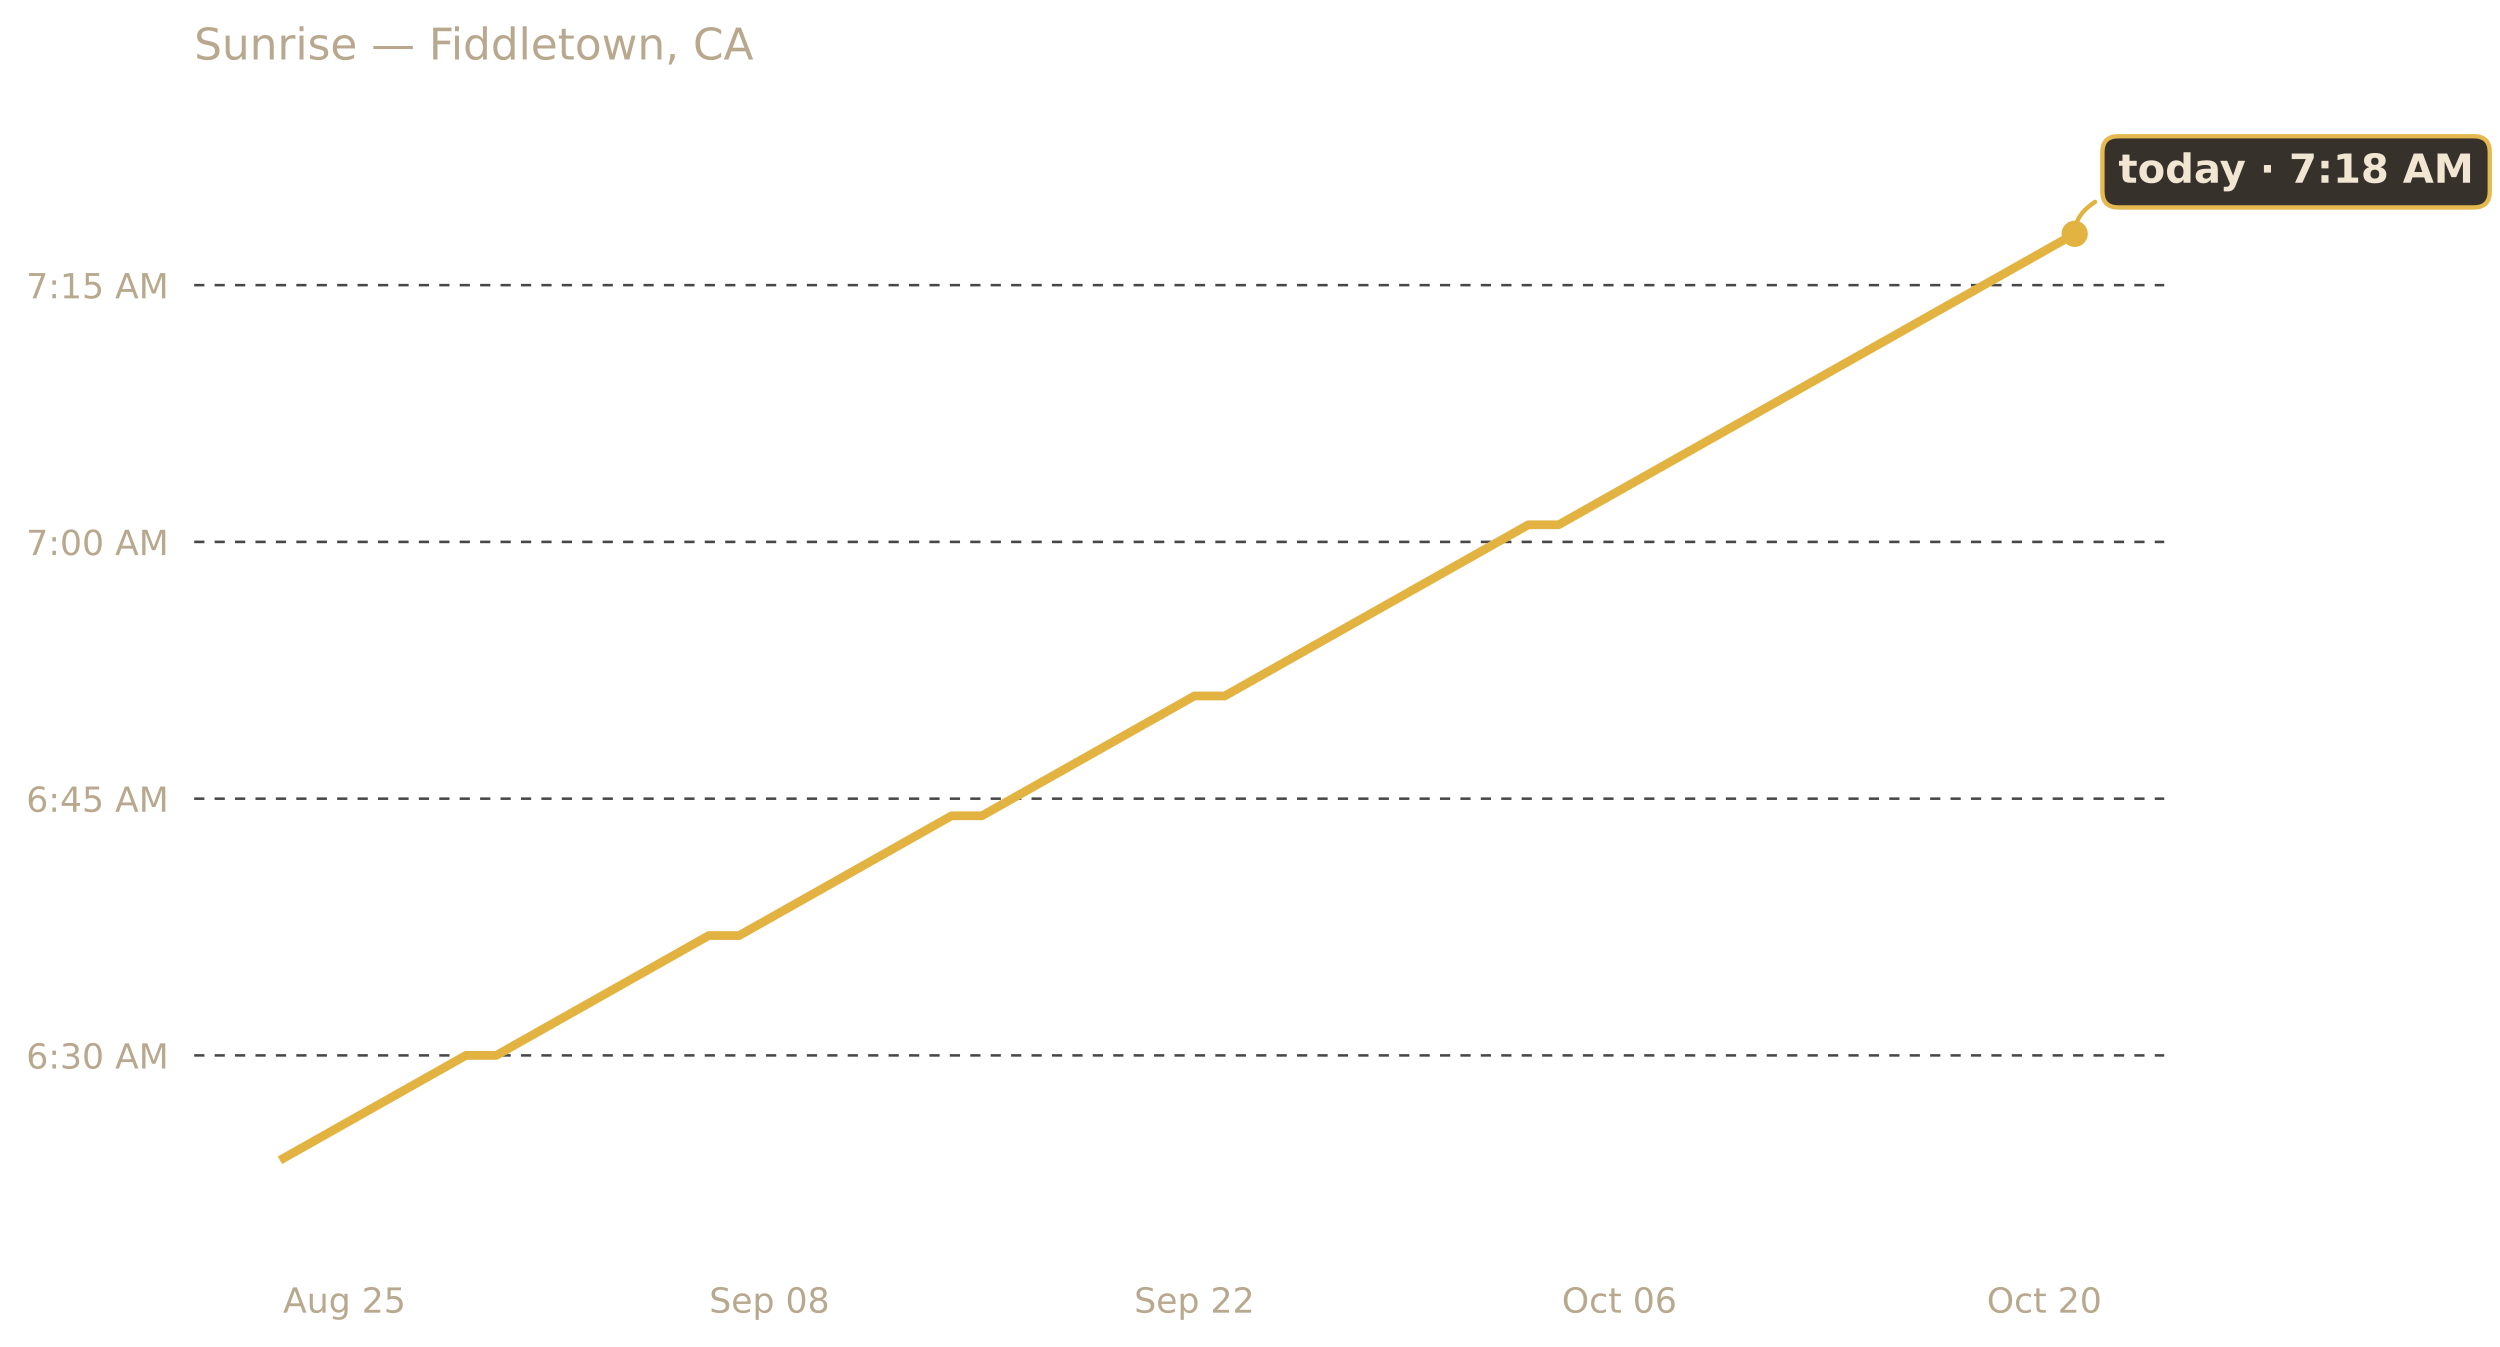
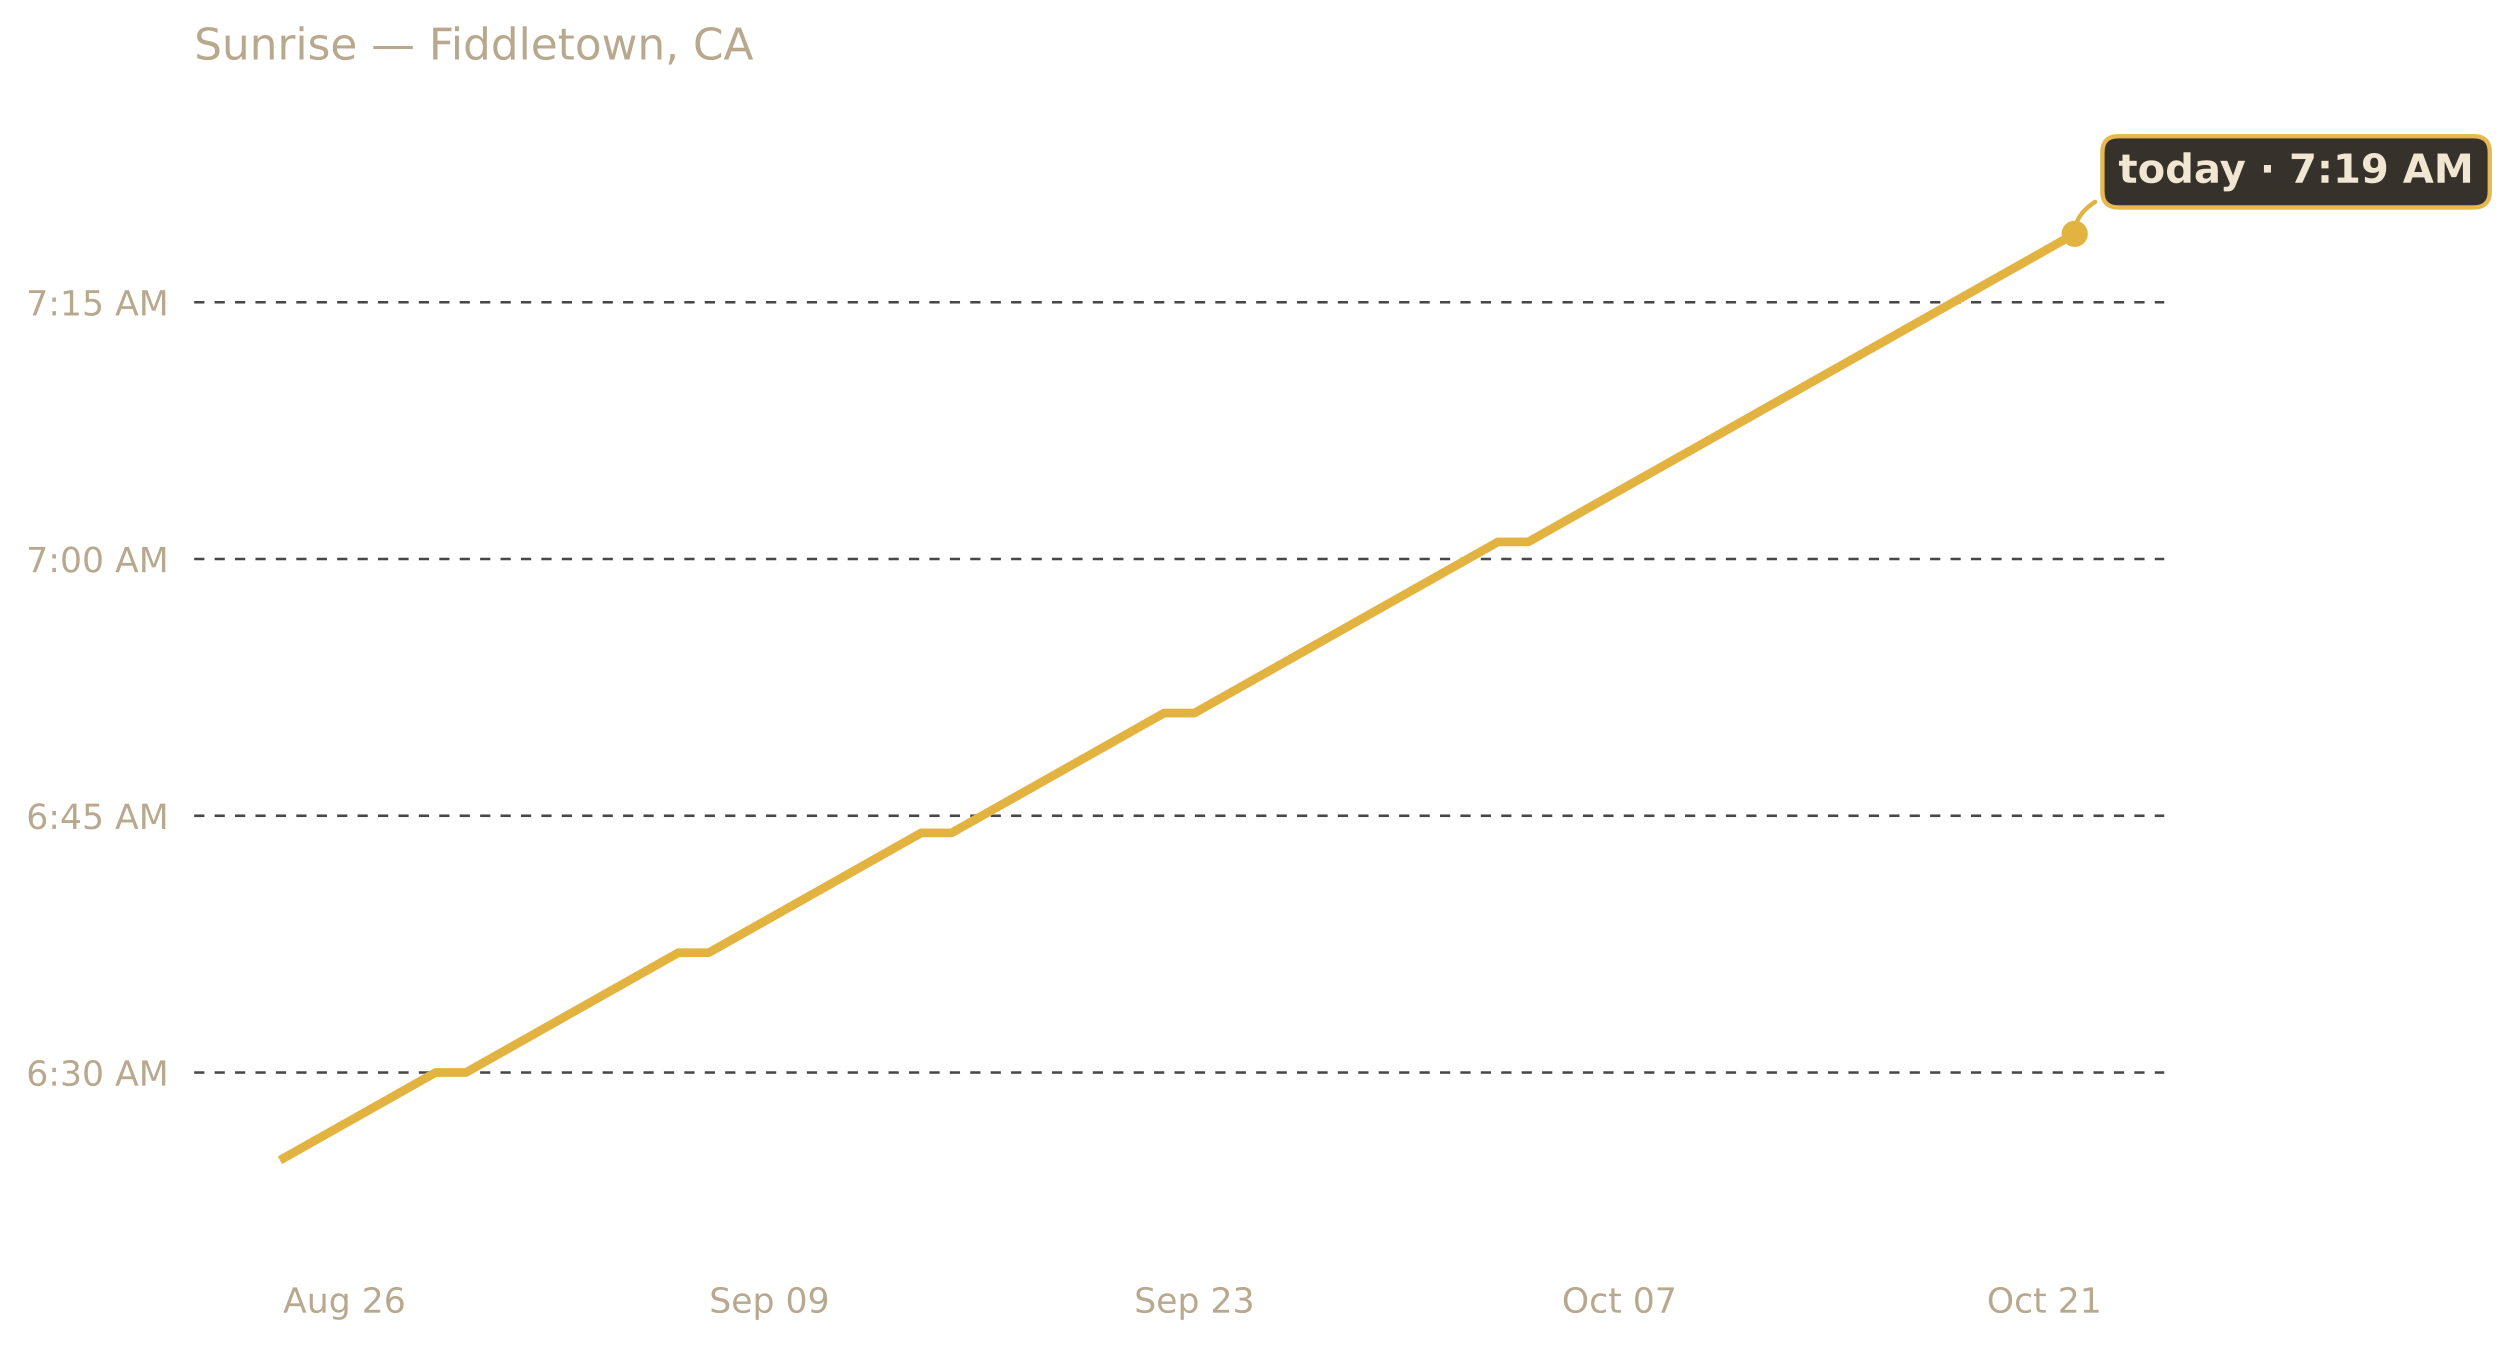
<svg xmlns="http://www.w3.org/2000/svg" xmlns:xlink="http://www.w3.org/1999/xlink" width="685.516pt" height="369.112pt" viewBox="0 0 685.516 369.112" version="1.1">
  <defs>
    <style type="text/css">*{stroke-linejoin: round; stroke-linecap: butt}</style>
  </defs>
  <g id="figure_1">
    <g id="patch_1">
      <path d="M 0 369.112  L 685.516 369.112  L 685.516 0  L 0 0  L 0 369.112  z " style="fill: none; opacity: 0" />
    </g>
    <g id="axes_1">
      <g id="patch_2">
        <path d="M 53.248 345.718  L 593.447 345.718  L 593.447 30.318  L 53.248 30.318  L 53.248 345.718  z " style="fill: none" />
      </g>
      <g id="matplotlib.axis_1">
        <g id="xtick_1">
          <g id="text_1">
            <g style="fill: #b8a88e" transform="translate(77.62049 359.9366) scale(0.095 -0.095)">
              <defs>
                <path id="DejaVuSans-41" d="M 2188 4044  L 1331 1722  L 3047 1722  L 2188 4044  z M 1831 4666  L 2547 4666  L 4325 0  L 3669 0  L 3244 1197  L 1141 1197  L 716 0  L 50 0  L 1831 4666  z " transform="scale(0.015625)" />
                <path id="DejaVuSans-75" d="M 544 1381  L 544 3500  L 1119 3500  L 1119 1403  Q 1119 906 1312 657  Q 1506 409 1894 409  Q 2359 409 2629 706  Q 2900 1003 2900 1516  L 2900 3500  L 3475 3500  L 3475 0  L 2900 0  L 2900 538  Q 2691 219 2414 64  Q 2138 -91 1772 -91  Q 1169 -91 856 284  Q 544 659 544 1381  z M 1991 3584  L 1991 3584  z " transform="scale(0.015625)" />
                <path id="DejaVuSans-67" d="M 2906 1791  Q 2906 2416 2648 2759  Q 2391 3103 1925 3103  Q 1463 3103 1205 2759  Q 947 2416 947 1791  Q 947 1169 1205 825  Q 1463 481 1925 481  Q 2391 481 2648 825  Q 2906 1169 2906 1791  z M 3481 434  Q 3481 -459 3084 -895  Q 2688 -1331 1869 -1331  Q 1566 -1331 1297 -1286  Q 1028 -1241 775 -1147  L 775 -588  Q 1028 -725 1275 -790  Q 1522 -856 1778 -856  Q 2344 -856 2625 -561  Q 2906 -266 2906 331  L 2906 616  Q 2728 306 2450 153  Q 2172 0 1784 0  Q 1141 0 747 490  Q 353 981 353 1791  Q 353 2603 747 3093  Q 1141 3584 1784 3584  Q 2172 3584 2450 3431  Q 2728 3278 2906 2969  L 2906 3500  L 3481 3500  L 3481 434  z " transform="scale(0.015625)" />
                <path id="DejaVuSans-20" transform="scale(0.015625)" />
                <path id="DejaVuSans-32" d="M 1228 531  L 3431 531  L 3431 0  L 469 0  L 469 531  Q 828 903 1448 1529  Q 2069 2156 2228 2338  Q 2531 2678 2651 2914  Q 2772 3150 2772 3378  Q 2772 3750 2511 3984  Q 2250 4219 1831 4219  Q 1534 4219 1204 4116  Q 875 4013 500 3803  L 500 4441  Q 881 4594 1212 4672  Q 1544 4750 1819 4750  Q 2544 4750 2975 4387  Q 3406 4025 3406 3419  Q 3406 3131 3298 2873  Q 3191 2616 2906 2266  Q 2828 2175 2409 1742  Q 1991 1309 1228 531  z " transform="scale(0.015625)" />
-                 <path id="DejaVuSans-35" d="M 691 4666  L 3169 4666  L 3169 4134  L 1269 4134  L 1269 2991  Q 1406 3038 1543 3061  Q 1681 3084 1819 3084  Q 2600 3084 3056 2656  Q 3513 2228 3513 1497  Q 3513 744 3044 326  Q 2575 -91 1722 -91  Q 1428 -91 1123 -41  Q 819 9 494 109  L 494 744  Q 775 591 1075 516  Q 1375 441 1709 441  Q 2250 441 2565 725  Q 2881 1009 2881 1497  Q 2881 1984 2565 2268  Q 2250 2553 1709 2553  Q 1456 2553 1204 2497  Q 953 2441 691 2322  L 691 4666  z " transform="scale(0.015625)" />
+                 <path id="DejaVuSans-36" d="M 2113 2584  Q 1688 2584 1439 2293  Q 1191 2003 1191 1497  Q 1191 994 1439 701  Q 1688 409 2113 409  Q 2538 409 2786 701  Q 3034 994 3034 1497  Q 3034 2003 2786 2293  Q 2538 2584 2113 2584  z M 3366 4563  L 3366 3988  Q 3128 4100 2886 4159  Q 2644 4219 2406 4219  Q 1781 4219 1451 3797  Q 1122 3375 1075 2522  Q 1259 2794 1537 2939  Q 1816 3084 2150 3084  Q 2853 3084 3261 2657  Q 3669 2231 3669 1497  Q 3669 778 3244 343  Q 2819 -91 2113 -91  Q 1303 -91 875 529  Q 447 1150 447 2328  Q 447 3434 972 4092  Q 1497 4750 2381 4750  Q 2619 4750 2861 4703  Q 3103 4656 3366 4563  z " transform="scale(0.015625)" />
              </defs>
              <use xlink:href="#DejaVuSans-41" />
              <use xlink:href="#DejaVuSans-75" x="68.408" />
              <use xlink:href="#DejaVuSans-67" x="131.787" />
              <use xlink:href="#DejaVuSans-20" x="195.264" />
              <use xlink:href="#DejaVuSans-32" x="227.051" />
-               <use xlink:href="#DejaVuSans-35" x="290.674" />
+               <use xlink:href="#DejaVuSans-36" x="290.674" />
            </g>
          </g>
        </g>
        <g id="xtick_2">
          <g id="text_2">
            <g style="fill: #b8a88e" transform="translate(194.4717 359.9366) scale(0.095 -0.095)">
              <defs>
                <path id="DejaVuSans-53" d="M 3425 4513  L 3425 3897  Q 3066 4069 2747 4153  Q 2428 4238 2131 4238  Q 1616 4238 1336 4038  Q 1056 3838 1056 3469  Q 1056 3159 1242 3001  Q 1428 2844 1947 2747  L 2328 2669  Q 3034 2534 3370 2195  Q 3706 1856 3706 1288  Q 3706 609 3251 259  Q 2797 -91 1919 -91  Q 1588 -91 1214 -16  Q 841 59 441 206  L 441 856  Q 825 641 1194 531  Q 1563 422 1919 422  Q 2459 422 2753 634  Q 3047 847 3047 1241  Q 3047 1584 2836 1778  Q 2625 1972 2144 2069  L 1759 2144  Q 1053 2284 737 2584  Q 422 2884 422 3419  Q 422 4038 858 4394  Q 1294 4750 2059 4750  Q 2388 4750 2728 4690  Q 3069 4631 3425 4513  z " transform="scale(0.015625)" />
                <path id="DejaVuSans-65" d="M 3597 1894  L 3597 1613  L 953 1613  Q 991 1019 1311 708  Q 1631 397 2203 397  Q 2534 397 2845 478  Q 3156 559 3463 722  L 3463 178  Q 3153 47 2828 -22  Q 2503 -91 2169 -91  Q 1331 -91 842 396  Q 353 884 353 1716  Q 353 2575 817 3079  Q 1281 3584 2069 3584  Q 2775 3584 3186 3129  Q 3597 2675 3597 1894  z M 3022 2063  Q 3016 2534 2758 2815  Q 2500 3097 2075 3097  Q 1594 3097 1305 2825  Q 1016 2553 972 2059  L 3022 2063  z " transform="scale(0.015625)" />
                <path id="DejaVuSans-70" d="M 1159 525  L 1159 -1331  L 581 -1331  L 581 3500  L 1159 3500  L 1159 2969  Q 1341 3281 1617 3432  Q 1894 3584 2278 3584  Q 2916 3584 3314 3078  Q 3713 2572 3713 1747  Q 3713 922 3314 415  Q 2916 -91 2278 -91  Q 1894 -91 1617 61  Q 1341 213 1159 525  z M 3116 1747  Q 3116 2381 2855 2742  Q 2594 3103 2138 3103  Q 1681 3103 1420 2742  Q 1159 2381 1159 1747  Q 1159 1113 1420 752  Q 1681 391 2138 391  Q 2594 391 2855 752  Q 3116 1113 3116 1747  z " transform="scale(0.015625)" />
                <path id="DejaVuSans-30" d="M 2034 4250  Q 1547 4250 1301 3770  Q 1056 3291 1056 2328  Q 1056 1369 1301 889  Q 1547 409 2034 409  Q 2525 409 2770 889  Q 3016 1369 3016 2328  Q 3016 3291 2770 3770  Q 2525 4250 2034 4250  z M 2034 4750  Q 2819 4750 3233 4129  Q 3647 3509 3647 2328  Q 3647 1150 3233 529  Q 2819 -91 2034 -91  Q 1250 -91 836 529  Q 422 1150 422 2328  Q 422 3509 836 4129  Q 1250 4750 2034 4750  z " transform="scale(0.015625)" />
-                 <path id="DejaVuSans-38" d="M 2034 2216  Q 1584 2216 1326 1975  Q 1069 1734 1069 1313  Q 1069 891 1326 650  Q 1584 409 2034 409  Q 2484 409 2743 651  Q 3003 894 3003 1313  Q 3003 1734 2745 1975  Q 2488 2216 2034 2216  z M 1403 2484  Q 997 2584 770 2862  Q 544 3141 544 3541  Q 544 4100 942 4425  Q 1341 4750 2034 4750  Q 2731 4750 3128 4425  Q 3525 4100 3525 3541  Q 3525 3141 3298 2862  Q 3072 2584 2669 2484  Q 3125 2378 3379 2068  Q 3634 1759 3634 1313  Q 3634 634 3220 271  Q 2806 -91 2034 -91  Q 1263 -91 848 271  Q 434 634 434 1313  Q 434 1759 690 2068  Q 947 2378 1403 2484  z M 1172 3481  Q 1172 3119 1398 2916  Q 1625 2713 2034 2713  Q 2441 2713 2670 2916  Q 2900 3119 2900 3481  Q 2900 3844 2670 4047  Q 2441 4250 2034 4250  Q 1625 4250 1398 4047  Q 1172 3844 1172 3481  z " transform="scale(0.015625)" />
+                 <path id="DejaVuSans-39" d="M 703 97  L 703 672  Q 941 559 1184 500  Q 1428 441 1663 441  Q 2288 441 2617 861  Q 2947 1281 2994 2138  Q 2813 1869 2534 1725  Q 2256 1581 1919 1581  Q 1219 1581 811 2004  Q 403 2428 403 3163  Q 403 3881 828 4315  Q 1253 4750 1959 4750  Q 2769 4750 3195 4129  Q 3622 3509 3622 2328  Q 3622 1225 3098 567  Q 2575 -91 1691 -91  Q 1453 -91 1209 -44  Q 966 3 703 97  z M 1959 2075  Q 2384 2075 2632 2365  Q 2881 2656 2881 3163  Q 2881 3666 2632 3958  Q 2384 4250 1959 4250  Q 1534 4250 1286 3958  Q 1038 3666 1038 3163  Q 1038 2656 1286 2365  Q 1534 2075 1959 2075  z " transform="scale(0.015625)" />
              </defs>
              <use xlink:href="#DejaVuSans-53" />
              <use xlink:href="#DejaVuSans-65" x="63.477" />
              <use xlink:href="#DejaVuSans-70" x="125" />
              <use xlink:href="#DejaVuSans-20" x="188.477" />
              <use xlink:href="#DejaVuSans-30" x="220.264" />
-               <use xlink:href="#DejaVuSans-38" x="283.887" />
+               <use xlink:href="#DejaVuSans-39" x="283.887" />
            </g>
          </g>
        </g>
        <g id="xtick_3">
          <g id="text_3">
            <g style="fill: #b8a88e" transform="translate(311.0016 359.9366) scale(0.095 -0.095)">
+               <defs>
+                 <path id="DejaVuSans-33" d="M 2597 2516  Q 3050 2419 3304 2112  Q 3559 1806 3559 1356  Q 3559 666 3084 287  Q 2609 -91 1734 -91  Q 1441 -91 1130 -33  Q 819 25 488 141  L 488 750  Q 750 597 1062 519  Q 1375 441 1716 441  Q 2309 441 2620 675  Q 2931 909 2931 1356  Q 2931 1769 2642 2001  Q 2353 2234 1838 2234  L 1294 2234  L 1294 2753  L 1863 2753  Q 2328 2753 2575 2939  Q 2822 3125 2822 3475  Q 2822 3834 2567 4026  Q 2313 4219 1838 4219  Q 1578 4219 1281 4162  Q 984 4106 628 3988  L 628 4550  Q 988 4650 1302 4700  Q 1616 4750 1894 4750  Q 2613 4750 3031 4423  Q 3450 4097 3450 3541  Q 3450 3153 3228 2886  Q 3006 2619 2597 2516  z " transform="scale(0.015625)" />
+               </defs>
              <use xlink:href="#DejaVuSans-53" />
              <use xlink:href="#DejaVuSans-65" x="63.477" />
              <use xlink:href="#DejaVuSans-70" x="125" />
              <use xlink:href="#DejaVuSans-20" x="188.477" />
              <use xlink:href="#DejaVuSans-32" x="220.264" />
-               <use xlink:href="#DejaVuSans-32" x="283.887" />
+               <use xlink:href="#DejaVuSans-33" x="283.887" />
            </g>
          </g>
        </g>
        <g id="xtick_4">
          <g id="text_4">
            <g style="fill: #b8a88e" transform="translate(428.2721 359.9366) scale(0.095 -0.095)">
              <defs>
                <path id="DejaVuSans-4f" d="M 2522 4238  Q 1834 4238 1429 3725  Q 1025 3213 1025 2328  Q 1025 1447 1429 934  Q 1834 422 2522 422  Q 3209 422 3611 934  Q 4013 1447 4013 2328  Q 4013 3213 3611 3725  Q 3209 4238 2522 4238  z M 2522 4750  Q 3503 4750 4090 4092  Q 4678 3434 4678 2328  Q 4678 1225 4090 567  Q 3503 -91 2522 -91  Q 1538 -91 948 565  Q 359 1222 359 2328  Q 359 3434 948 4092  Q 1538 4750 2522 4750  z " transform="scale(0.015625)" />
                <path id="DejaVuSans-63" d="M 3122 3366  L 3122 2828  Q 2878 2963 2633 3030  Q 2388 3097 2138 3097  Q 1578 3097 1268 2742  Q 959 2388 959 1747  Q 959 1106 1268 751  Q 1578 397 2138 397  Q 2388 397 2633 464  Q 2878 531 3122 666  L 3122 134  Q 2881 22 2623 -34  Q 2366 -91 2075 -91  Q 1284 -91 818 406  Q 353 903 353 1747  Q 353 2603 823 3093  Q 1294 3584 2113 3584  Q 2378 3584 2631 3529  Q 2884 3475 3122 3366  z " transform="scale(0.015625)" />
                <path id="DejaVuSans-74" d="M 1172 4494  L 1172 3500  L 2356 3500  L 2356 3053  L 1172 3053  L 1172 1153  Q 1172 725 1289 603  Q 1406 481 1766 481  L 2356 481  L 2356 0  L 1766 0  Q 1100 0 847 248  Q 594 497 594 1153  L 594 3053  L 172 3053  L 172 3500  L 594 3500  L 594 4494  L 1172 4494  z " transform="scale(0.015625)" />
-                 <path id="DejaVuSans-36" d="M 2113 2584  Q 1688 2584 1439 2293  Q 1191 2003 1191 1497  Q 1191 994 1439 701  Q 1688 409 2113 409  Q 2538 409 2786 701  Q 3034 994 3034 1497  Q 3034 2003 2786 2293  Q 2538 2584 2113 2584  z M 3366 4563  L 3366 3988  Q 3128 4100 2886 4159  Q 2644 4219 2406 4219  Q 1781 4219 1451 3797  Q 1122 3375 1075 2522  Q 1259 2794 1537 2939  Q 1816 3084 2150 3084  Q 2853 3084 3261 2657  Q 3669 2231 3669 1497  Q 3669 778 3244 343  Q 2819 -91 2113 -91  Q 1303 -91 875 529  Q 447 1150 447 2328  Q 447 3434 972 4092  Q 1497 4750 2381 4750  Q 2619 4750 2861 4703  Q 3103 4656 3366 4563  z " transform="scale(0.015625)" />
+                 <path id="DejaVuSans-37" d="M 525 4666  L 3525 4666  L 3525 4397  L 1831 0  L 1172 0  L 2766 4134  L 525 4134  L 525 4666  z " transform="scale(0.015625)" />
              </defs>
              <use xlink:href="#DejaVuSans-4f" />
              <use xlink:href="#DejaVuSans-63" x="78.711" />
              <use xlink:href="#DejaVuSans-74" x="133.691" />
              <use xlink:href="#DejaVuSans-20" x="172.9" />
              <use xlink:href="#DejaVuSans-30" x="204.688" />
-               <use xlink:href="#DejaVuSans-36" x="268.311" />
+               <use xlink:href="#DejaVuSans-37" x="268.311" />
            </g>
          </g>
        </g>
        <g id="xtick_5">
          <g id="text_5">
            <g style="fill: #b8a88e" transform="translate(544.802 359.9366) scale(0.095 -0.095)">
+               <defs>
+                 <path id="DejaVuSans-31" d="M 794 531  L 1825 531  L 1825 4091  L 703 3866  L 703 4441  L 1819 4666  L 2450 4666  L 2450 531  L 3481 531  L 3481 0  L 794 0  L 794 531  z " transform="scale(0.015625)" />
+               </defs>
              <use xlink:href="#DejaVuSans-4f" />
              <use xlink:href="#DejaVuSans-63" x="78.711" />
              <use xlink:href="#DejaVuSans-74" x="133.691" />
              <use xlink:href="#DejaVuSans-20" x="172.9" />
              <use xlink:href="#DejaVuSans-32" x="204.688" />
-               <use xlink:href="#DejaVuSans-30" x="268.311" />
+               <use xlink:href="#DejaVuSans-31" x="268.311" />
            </g>
          </g>
        </g>
      </g>
      <g id="matplotlib.axis_2">
        <g id="ytick_1">
          <g id="line2d_1">
-             <path d="M 53.248 289.397  L 593.447 289.397  " clip-path="url(#p5ff5245a10)" style="fill: none; stroke-dasharray: 2.8,2.8; stroke-dashoffset: 0; stroke: #474747; stroke-width: 0.7" />
+             <path d="M 53.248 294.09  L 593.447 294.09  " clip-path="url(#p887802db4b)" style="fill: none; stroke-dasharray: 2.8,2.8; stroke-dashoffset: 0; stroke: #474747; stroke-width: 0.7" />
          </g>
          <g id="text_6">
-             <g style="fill: #b8a88e" transform="translate(7.2 293.006) scale(0.095 -0.095)">
+             <g style="fill: #b8a88e" transform="translate(7.2 297.6994) scale(0.095 -0.095)">
              <defs>
                <path id="DejaVuSans-3a" d="M 750 794  L 1409 794  L 1409 0  L 750 0  L 750 794  z M 750 3309  L 1409 3309  L 1409 2516  L 750 2516  L 750 3309  z " transform="scale(0.015625)" />
-                 <path id="DejaVuSans-33" d="M 2597 2516  Q 3050 2419 3304 2112  Q 3559 1806 3559 1356  Q 3559 666 3084 287  Q 2609 -91 1734 -91  Q 1441 -91 1130 -33  Q 819 25 488 141  L 488 750  Q 750 597 1062 519  Q 1375 441 1716 441  Q 2309 441 2620 675  Q 2931 909 2931 1356  Q 2931 1769 2642 2001  Q 2353 2234 1838 2234  L 1294 2234  L 1294 2753  L 1863 2753  Q 2328 2753 2575 2939  Q 2822 3125 2822 3475  Q 2822 3834 2567 4026  Q 2313 4219 1838 4219  Q 1578 4219 1281 4162  Q 984 4106 628 3988  L 628 4550  Q 988 4650 1302 4700  Q 1616 4750 1894 4750  Q 2613 4750 3031 4423  Q 3450 4097 3450 3541  Q 3450 3153 3228 2886  Q 3006 2619 2597 2516  z " transform="scale(0.015625)" />
                <path id="DejaVuSans-4d" d="M 628 4666  L 1569 4666  L 2759 1491  L 3956 4666  L 4897 4666  L 4897 0  L 4281 0  L 4281 4097  L 3078 897  L 2444 897  L 1241 4097  L 1241 0  L 628 0  L 628 4666  z " transform="scale(0.015625)" />
              </defs>
              <use xlink:href="#DejaVuSans-36" />
              <use xlink:href="#DejaVuSans-3a" x="63.623" />
              <use xlink:href="#DejaVuSans-33" x="97.314" />
              <use xlink:href="#DejaVuSans-30" x="160.938" />
              <use xlink:href="#DejaVuSans-20" x="224.561" />
              <use xlink:href="#DejaVuSans-41" x="256.348" />
              <use xlink:href="#DejaVuSans-4d" x="324.756" />
            </g>
          </g>
        </g>
        <g id="ytick_2">
          <g id="line2d_2">
-             <path d="M 53.248 218.995  L 593.447 218.995  " clip-path="url(#p5ff5245a10)" style="fill: none; stroke-dasharray: 2.8,2.8; stroke-dashoffset: 0; stroke: #474747; stroke-width: 0.7" />
+             <path d="M 53.248 223.688  L 593.447 223.688  " clip-path="url(#p887802db4b)" style="fill: none; stroke-dasharray: 2.8,2.8; stroke-dashoffset: 0; stroke: #474747; stroke-width: 0.7" />
          </g>
          <g id="text_7">
-             <g style="fill: #b8a88e" transform="translate(7.2 222.6042) scale(0.095 -0.095)">
+             <g style="fill: #b8a88e" transform="translate(7.2 227.2976) scale(0.095 -0.095)">
              <defs>
                <path id="DejaVuSans-34" d="M 2419 4116  L 825 1625  L 2419 1625  L 2419 4116  z M 2253 4666  L 3047 4666  L 3047 1625  L 3713 1625  L 3713 1100  L 3047 1100  L 3047 0  L 2419 0  L 2419 1100  L 313 1100  L 313 1709  L 2253 4666  z " transform="scale(0.015625)" />
+                 <path id="DejaVuSans-35" d="M 691 4666  L 3169 4666  L 3169 4134  L 1269 4134  L 1269 2991  Q 1406 3038 1543 3061  Q 1681 3084 1819 3084  Q 2600 3084 3056 2656  Q 3513 2228 3513 1497  Q 3513 744 3044 326  Q 2575 -91 1722 -91  Q 1428 -91 1123 -41  Q 819 9 494 109  L 494 744  Q 775 591 1075 516  Q 1375 441 1709 441  Q 2250 441 2565 725  Q 2881 1009 2881 1497  Q 2881 1984 2565 2268  Q 2250 2553 1709 2553  Q 1456 2553 1204 2497  Q 953 2441 691 2322  L 691 4666  z " transform="scale(0.015625)" />
              </defs>
              <use xlink:href="#DejaVuSans-36" />
              <use xlink:href="#DejaVuSans-3a" x="63.623" />
              <use xlink:href="#DejaVuSans-34" x="97.314" />
              <use xlink:href="#DejaVuSans-35" x="160.938" />
              <use xlink:href="#DejaVuSans-20" x="224.561" />
              <use xlink:href="#DejaVuSans-41" x="256.348" />
              <use xlink:href="#DejaVuSans-4d" x="324.756" />
            </g>
          </g>
        </g>
        <g id="ytick_3">
          <g id="line2d_3">
-             <path d="M 53.248 148.593  L 593.447 148.593  " clip-path="url(#p5ff5245a10)" style="fill: none; stroke-dasharray: 2.8,2.8; stroke-dashoffset: 0; stroke: #474747; stroke-width: 0.7" />
+             <path d="M 53.248 153.287  L 593.447 153.287  " clip-path="url(#p887802db4b)" style="fill: none; stroke-dasharray: 2.8,2.8; stroke-dashoffset: 0; stroke: #474747; stroke-width: 0.7" />
          </g>
          <g id="text_8">
-             <g style="fill: #b8a88e" transform="translate(7.2 152.2024) scale(0.095 -0.095)">
-               <defs>
-                 <path id="DejaVuSans-37" d="M 525 4666  L 3525 4666  L 3525 4397  L 1831 0  L 1172 0  L 2766 4134  L 525 4134  L 525 4666  z " transform="scale(0.015625)" />
-               </defs>
+             <g style="fill: #b8a88e" transform="translate(7.2 156.8958) scale(0.095 -0.095)">
              <use xlink:href="#DejaVuSans-37" />
              <use xlink:href="#DejaVuSans-3a" x="63.623" />
              <use xlink:href="#DejaVuSans-30" x="97.314" />
              <use xlink:href="#DejaVuSans-30" x="160.938" />
              <use xlink:href="#DejaVuSans-20" x="224.561" />
              <use xlink:href="#DejaVuSans-41" x="256.348" />
              <use xlink:href="#DejaVuSans-4d" x="324.756" />
            </g>
          </g>
        </g>
        <g id="ytick_4">
          <g id="line2d_4">
-             <path d="M 53.248 78.191  L 593.447 78.191  " clip-path="url(#p5ff5245a10)" style="fill: none; stroke-dasharray: 2.8,2.8; stroke-dashoffset: 0; stroke: #474747; stroke-width: 0.7" />
+             <path d="M 53.248 82.885  L 593.447 82.885  " clip-path="url(#p887802db4b)" style="fill: none; stroke-dasharray: 2.8,2.8; stroke-dashoffset: 0; stroke: #474747; stroke-width: 0.7" />
          </g>
          <g id="text_9">
-             <g style="fill: #b8a88e" transform="translate(7.2 81.8006) scale(0.095 -0.095)">
-               <defs>
-                 <path id="DejaVuSans-31" d="M 794 531  L 1825 531  L 1825 4091  L 703 3866  L 703 4441  L 1819 4666  L 2450 4666  L 2450 531  L 3481 531  L 3481 0  L 794 0  L 794 531  z " transform="scale(0.015625)" />
-               </defs>
+             <g style="fill: #b8a88e" transform="translate(7.2 86.49405) scale(0.095 -0.095)">
              <use xlink:href="#DejaVuSans-37" />
              <use xlink:href="#DejaVuSans-3a" x="63.623" />
              <use xlink:href="#DejaVuSans-31" x="97.314" />
              <use xlink:href="#DejaVuSans-35" x="160.938" />
              <use xlink:href="#DejaVuSans-20" x="224.561" />
              <use xlink:href="#DejaVuSans-41" x="256.348" />
              <use xlink:href="#DejaVuSans-4d" x="324.756" />
            </g>
          </g>
        </g>
      </g>
      <g id="line2d_5">
-         <path d="M 77.802 317.557  L 86.126 312.864  L 94.45 308.171  L 102.773 303.477  L 111.097 298.784  L 119.42 294.09  L 127.744 289.397  L 136.067 289.397  L 144.391 284.703  L 152.715 280.01  L 161.038 275.316  L 169.362 270.623  L 177.685 265.929  L 186.009 261.236  L 194.332 256.543  L 202.656 256.543  L 210.979 251.849  L 219.303 247.156  L 227.627 242.462  L 235.95 237.769  L 244.274 233.075  L 252.597 228.382  L 260.921 223.688  L 269.244 223.688  L 277.568 218.995  L 285.891 214.301  L 294.215 209.608  L 302.539 204.915  L 310.862 200.221  L 319.186 195.528  L 327.509 190.834  L 335.833 190.834  L 344.156 186.141  L 352.48 181.447  L 360.804 176.754  L 369.127 172.06  L 377.451 167.367  L 385.774 162.673  L 394.098 157.98  L 402.421 153.287  L 410.745 148.593  L 419.068 143.9  L 427.392 143.9  L 435.716 139.206  L 444.039 134.513  L 452.363 129.819  L 460.686 125.126  L 469.01 120.432  L 477.333 115.739  L 485.657 111.046  L 493.981 106.352  L 502.304 101.659  L 510.628 96.965  L 518.951 92.272  L 527.275 87.578  L 535.598 82.885  L 543.922 78.191  L 552.245 73.498  L 560.569 68.804  L 568.893 64.111  " clip-path="url(#p5ff5245a10)" style="fill: none; stroke: #e3b341; stroke-width: 2.4; stroke-linecap: square" />
+         <path d="M 77.802 317.557  L 86.126 312.864  L 94.45 308.171  L 102.773 303.477  L 111.097 298.784  L 119.42 294.09  L 127.744 294.09  L 136.067 289.397  L 144.391 284.703  L 152.715 280.01  L 161.038 275.316  L 169.362 270.623  L 177.685 265.929  L 186.009 261.236  L 194.332 261.236  L 202.656 256.543  L 210.979 251.849  L 219.303 247.156  L 227.627 242.462  L 235.95 237.769  L 244.274 233.075  L 252.597 228.382  L 260.921 228.382  L 269.244 223.688  L 277.568 218.995  L 285.891 214.301  L 294.215 209.608  L 302.539 204.915  L 310.862 200.221  L 319.186 195.528  L 327.509 195.528  L 335.833 190.834  L 344.156 186.141  L 352.48 181.447  L 360.804 176.754  L 369.127 172.06  L 377.451 167.367  L 385.774 162.673  L 394.098 157.98  L 402.421 153.287  L 410.745 148.593  L 419.068 148.593  L 427.392 143.9  L 435.716 139.206  L 444.039 134.513  L 452.363 129.819  L 460.686 125.126  L 469.01 120.432  L 477.333 115.739  L 485.657 111.046  L 493.981 106.352  L 502.304 101.659  L 510.628 96.965  L 518.951 92.272  L 527.275 87.578  L 535.598 82.885  L 543.922 78.191  L 552.245 73.498  L 560.569 68.804  L 568.893 64.111  " clip-path="url(#p887802db4b)" style="fill: none; stroke: #e3b341; stroke-width: 2.4; stroke-linecap: square" />
      </g>
      <g id="patch_3">
        <path d="M 574.481 55.364  Q 570.003 58.242 569.113 62.124  " style="fill: none; stroke: #e3b341; stroke-width: 1.2; stroke-linecap: round" />
      </g>
      <g id="text_10">
        <g id="patch_4">
          <path d="M 580.893 56.885  L 678.316 56.885  Q 682.716 56.885 682.716 52.485  L 682.716 41.753  Q 682.716 37.353 678.316 37.353  L 580.893 37.353  Q 576.493 37.353 576.493 41.753  L 576.493 52.485  Q 576.493 56.885 580.893 56.885  z " style="fill: #262019; opacity: 0.92; stroke: #e3b341; stroke-width: 1.2; stroke-linejoin: miter" />
        </g>
        <g style="fill: #f0e6d2" transform="translate(580.8926 50.11098) scale(0.11 -0.11)">
          <defs>
            <path id="DejaVuSans-Bold-74" d="M 1759 4494  L 1759 3500  L 2913 3500  L 2913 2700  L 1759 2700  L 1759 1216  Q 1759 972 1856 886  Q 1953 800 2241 800  L 2816 800  L 2816 0  L 1856 0  Q 1194 0 917 276  Q 641 553 641 1216  L 641 2700  L 84 2700  L 84 3500  L 641 3500  L 641 4494  L 1759 4494  z " transform="scale(0.015625)" />
            <path id="DejaVuSans-Bold-6f" d="M 2203 2784  Q 1831 2784 1636 2517  Q 1441 2250 1441 1747  Q 1441 1244 1636 976  Q 1831 709 2203 709  Q 2569 709 2762 976  Q 2956 1244 2956 1747  Q 2956 2250 2762 2517  Q 2569 2784 2203 2784  z M 2203 3584  Q 3106 3584 3614 3096  Q 4122 2609 4122 1747  Q 4122 884 3614 396  Q 3106 -91 2203 -91  Q 1297 -91 786 396  Q 275 884 275 1747  Q 275 2609 786 3096  Q 1297 3584 2203 3584  z " transform="scale(0.015625)" />
            <path id="DejaVuSans-Bold-64" d="M 2919 2988  L 2919 4863  L 4044 4863  L 4044 0  L 2919 0  L 2919 506  Q 2688 197 2409 53  Q 2131 -91 1766 -91  Q 1119 -91 703 423  Q 288 938 288 1747  Q 288 2556 703 3070  Q 1119 3584 1766 3584  Q 2128 3584 2408 3439  Q 2688 3294 2919 2988  z M 2181 722  Q 2541 722 2730 984  Q 2919 1247 2919 1747  Q 2919 2247 2730 2509  Q 2541 2772 2181 2772  Q 1825 2772 1636 2509  Q 1447 2247 1447 1747  Q 1447 1247 1636 984  Q 1825 722 2181 722  z " transform="scale(0.015625)" />
            <path id="DejaVuSans-Bold-61" d="M 2106 1575  Q 1756 1575 1579 1456  Q 1403 1338 1403 1106  Q 1403 894 1545 773  Q 1688 653 1941 653  Q 2256 653 2472 879  Q 2688 1106 2688 1447  L 2688 1575  L 2106 1575  z M 3816 1997  L 3816 0  L 2688 0  L 2688 519  Q 2463 200 2181 54  Q 1900 -91 1497 -91  Q 953 -91 614 226  Q 275 544 275 1050  Q 275 1666 698 1953  Q 1122 2241 2028 2241  L 2688 2241  L 2688 2328  Q 2688 2594 2478 2717  Q 2269 2841 1825 2841  Q 1466 2841 1156 2769  Q 847 2697 581 2553  L 581 3406  Q 941 3494 1303 3539  Q 1666 3584 2028 3584  Q 2975 3584 3395 3211  Q 3816 2838 3816 1997  z " transform="scale(0.015625)" />
            <path id="DejaVuSans-Bold-79" d="M 78 3500  L 1197 3500  L 2138 1125  L 2938 3500  L 4056 3500  L 2584 -331  Q 2363 -916 2067 -1148  Q 1772 -1381 1288 -1381  L 641 -1381  L 641 -647  L 991 -647  Q 1275 -647 1404 -556  Q 1534 -466 1606 -231  L 1638 -134  L 78 3500  z " transform="scale(0.015625)" />
            <path id="DejaVuSans-Bold-20" transform="scale(0.015625)" />
            <path id="DejaVuSans-Bold-b7" d="M 653 2828  L 1778 2828  L 1778 1619  L 653 1619  L 653 2828  z " transform="scale(0.015625)" />
            <path id="DejaVuSans-Bold-37" d="M 428 4666  L 3944 4666  L 3944 3988  L 2125 0  L 953 0  L 2675 3781  L 428 3781  L 428 4666  z " transform="scale(0.015625)" />
            <path id="DejaVuSans-Bold-3a" d="M 716 3500  L 1844 3500  L 1844 2291  L 716 2291  L 716 3500  z M 716 1209  L 1844 1209  L 1844 0  L 716 0  L 716 1209  z " transform="scale(0.015625)" />
            <path id="DejaVuSans-Bold-31" d="M 750 831  L 1813 831  L 1813 3847  L 722 3622  L 722 4441  L 1806 4666  L 2950 4666  L 2950 831  L 4013 831  L 4013 0  L 750 0  L 750 831  z " transform="scale(0.015625)" />
-             <path id="DejaVuSans-Bold-38" d="M 2228 2088  Q 1891 2088 1709 1903  Q 1528 1719 1528 1375  Q 1528 1031 1709 848  Q 1891 666 2228 666  Q 2563 666 2741 848  Q 2919 1031 2919 1375  Q 2919 1722 2741 1905  Q 2563 2088 2228 2088  z M 1350 2484  Q 925 2613 709 2878  Q 494 3144 494 3541  Q 494 4131 934 4440  Q 1375 4750 2228 4750  Q 3075 4750 3515 4442  Q 3956 4134 3956 3541  Q 3956 3144 3739 2878  Q 3522 2613 3097 2484  Q 3572 2353 3814 2058  Q 4056 1763 4056 1313  Q 4056 619 3595 264  Q 3134 -91 2228 -91  Q 1319 -91 855 264  Q 391 619 391 1313  Q 391 1763 633 2058  Q 875 2353 1350 2484  z M 1631 3419  Q 1631 3141 1786 2991  Q 1941 2841 2228 2841  Q 2509 2841 2662 2991  Q 2816 3141 2816 3419  Q 2816 3697 2662 3845  Q 2509 3994 2228 3994  Q 1941 3994 1786 3844  Q 1631 3694 1631 3419  z " transform="scale(0.015625)" />
+             <path id="DejaVuSans-Bold-39" d="M 641 103  L 641 966  Q 928 831 1190 764  Q 1453 697 1709 697  Q 2247 697 2547 995  Q 2847 1294 2900 1881  Q 2688 1725 2447 1647  Q 2206 1569 1925 1569  Q 1209 1569 770 1986  Q 331 2403 331 3084  Q 331 3838 820 4291  Q 1309 4744 2131 4744  Q 3044 4744 3544 4128  Q 4044 3513 4044 2388  Q 4044 1231 3459 570  Q 2875 -91 1856 -91  Q 1528 -91 1228 -42  Q 928 6 641 103  z M 2125 2350  Q 2441 2350 2600 2554  Q 2759 2759 2759 3169  Q 2759 3575 2600 3781  Q 2441 3988 2125 3988  Q 1809 3988 1650 3781  Q 1491 3575 1491 3169  Q 1491 2759 1650 2554  Q 1809 2350 2125 2350  z " transform="scale(0.015625)" />
            <path id="DejaVuSans-Bold-41" d="M 3419 850  L 1538 850  L 1241 0  L 31 0  L 1759 4666  L 3194 4666  L 4922 0  L 3713 0  L 3419 850  z M 1838 1716  L 3116 1716  L 2478 3572  L 1838 1716  z " transform="scale(0.015625)" />
            <path id="DejaVuSans-Bold-4d" d="M 588 4666  L 2119 4666  L 3181 2169  L 4250 4666  L 5778 4666  L 5778 0  L 4641 0  L 4641 3413  L 3566 897  L 2803 897  L 1728 3413  L 1728 0  L 588 0  L 588 4666  z " transform="scale(0.015625)" />
          </defs>
          <use xlink:href="#DejaVuSans-Bold-74" />
          <use xlink:href="#DejaVuSans-Bold-6f" x="47.803" />
          <use xlink:href="#DejaVuSans-Bold-64" x="116.504" />
          <use xlink:href="#DejaVuSans-Bold-61" x="188.086" />
          <use xlink:href="#DejaVuSans-Bold-79" x="252.441" />
          <use xlink:href="#DejaVuSans-Bold-20" x="317.627" />
          <use xlink:href="#DejaVuSans-Bold-b7" x="352.441" />
          <use xlink:href="#DejaVuSans-Bold-20" x="390.43" />
          <use xlink:href="#DejaVuSans-Bold-37" x="425.244" />
          <use xlink:href="#DejaVuSans-Bold-3a" x="494.824" />
          <use xlink:href="#DejaVuSans-Bold-31" x="534.814" />
-           <use xlink:href="#DejaVuSans-Bold-38" x="604.395" />
+           <use xlink:href="#DejaVuSans-Bold-39" x="604.395" />
          <use xlink:href="#DejaVuSans-Bold-20" x="673.975" />
          <use xlink:href="#DejaVuSans-Bold-41" x="708.789" />
          <use xlink:href="#DejaVuSans-Bold-4d" x="786.182" />
        </g>
      </g>
      <g id="text_11">
        <g style="fill: #b8a88e" transform="translate(53.24797 16.31812) scale(0.12 -0.12)">
          <defs>
            <path id="DejaVuSans-6e" d="M 3513 2113  L 3513 0  L 2938 0  L 2938 2094  Q 2938 2591 2744 2837  Q 2550 3084 2163 3084  Q 1697 3084 1428 2787  Q 1159 2491 1159 1978  L 1159 0  L 581 0  L 581 3500  L 1159 3500  L 1159 2956  Q 1366 3272 1645 3428  Q 1925 3584 2291 3584  Q 2894 3584 3203 3211  Q 3513 2838 3513 2113  z " transform="scale(0.015625)" />
            <path id="DejaVuSans-72" d="M 2631 2963  Q 2534 3019 2420 3045  Q 2306 3072 2169 3072  Q 1681 3072 1420 2755  Q 1159 2438 1159 1844  L 1159 0  L 581 0  L 581 3500  L 1159 3500  L 1159 2956  Q 1341 3275 1631 3429  Q 1922 3584 2338 3584  Q 2397 3584 2469 3576  Q 2541 3569 2628 3553  L 2631 2963  z " transform="scale(0.015625)" />
            <path id="DejaVuSans-69" d="M 603 3500  L 1178 3500  L 1178 0  L 603 0  L 603 3500  z M 603 4863  L 1178 4863  L 1178 4134  L 603 4134  L 603 4863  z " transform="scale(0.015625)" />
            <path id="DejaVuSans-73" d="M 2834 3397  L 2834 2853  Q 2591 2978 2328 3040  Q 2066 3103 1784 3103  Q 1356 3103 1142 2972  Q 928 2841 928 2578  Q 928 2378 1081 2264  Q 1234 2150 1697 2047  L 1894 2003  Q 2506 1872 2764 1633  Q 3022 1394 3022 966  Q 3022 478 2636 193  Q 2250 -91 1575 -91  Q 1294 -91 989 -36  Q 684 19 347 128  L 347 722  Q 666 556 975 473  Q 1284 391 1588 391  Q 1994 391 2212 530  Q 2431 669 2431 922  Q 2431 1156 2273 1281  Q 2116 1406 1581 1522  L 1381 1569  Q 847 1681 609 1914  Q 372 2147 372 2553  Q 372 3047 722 3315  Q 1072 3584 1716 3584  Q 2034 3584 2315 3537  Q 2597 3491 2834 3397  z " transform="scale(0.015625)" />
            <path id="DejaVuSans-2014" d="M 313 1978  L 6088 1978  L 6088 1528  L 313 1528  L 313 1978  z " transform="scale(0.015625)" />
            <path id="DejaVuSans-46" d="M 628 4666  L 3309 4666  L 3309 4134  L 1259 4134  L 1259 2759  L 3109 2759  L 3109 2228  L 1259 2228  L 1259 0  L 628 0  L 628 4666  z " transform="scale(0.015625)" />
            <path id="DejaVuSans-64" d="M 2906 2969  L 2906 4863  L 3481 4863  L 3481 0  L 2906 0  L 2906 525  Q 2725 213 2448 61  Q 2172 -91 1784 -91  Q 1150 -91 751 415  Q 353 922 353 1747  Q 353 2572 751 3078  Q 1150 3584 1784 3584  Q 2172 3584 2448 3432  Q 2725 3281 2906 2969  z M 947 1747  Q 947 1113 1208 752  Q 1469 391 1925 391  Q 2381 391 2643 752  Q 2906 1113 2906 1747  Q 2906 2381 2643 2742  Q 2381 3103 1925 3103  Q 1469 3103 1208 2742  Q 947 2381 947 1747  z " transform="scale(0.015625)" />
            <path id="DejaVuSans-6c" d="M 603 4863  L 1178 4863  L 1178 0  L 603 0  L 603 4863  z " transform="scale(0.015625)" />
            <path id="DejaVuSans-6f" d="M 1959 3097  Q 1497 3097 1228 2736  Q 959 2375 959 1747  Q 959 1119 1226 758  Q 1494 397 1959 397  Q 2419 397 2687 759  Q 2956 1122 2956 1747  Q 2956 2369 2687 2733  Q 2419 3097 1959 3097  z M 1959 3584  Q 2709 3584 3137 3096  Q 3566 2609 3566 1747  Q 3566 888 3137 398  Q 2709 -91 1959 -91  Q 1206 -91 779 398  Q 353 888 353 1747  Q 353 2609 779 3096  Q 1206 3584 1959 3584  z " transform="scale(0.015625)" />
            <path id="DejaVuSans-77" d="M 269 3500  L 844 3500  L 1563 769  L 2278 3500  L 2956 3500  L 3675 769  L 4391 3500  L 4966 3500  L 4050 0  L 3372 0  L 2619 2869  L 1863 0  L 1184 0  L 269 3500  z " transform="scale(0.015625)" />
            <path id="DejaVuSans-2c" d="M 750 794  L 1409 794  L 1409 256  L 897 -744  L 494 -744  L 750 256  L 750 794  z " transform="scale(0.015625)" />
            <path id="DejaVuSans-43" d="M 4122 4306  L 4122 3641  Q 3803 3938 3442 4084  Q 3081 4231 2675 4231  Q 1875 4231 1450 3742  Q 1025 3253 1025 2328  Q 1025 1406 1450 917  Q 1875 428 2675 428  Q 3081 428 3442 575  Q 3803 722 4122 1019  L 4122 359  Q 3791 134 3420 21  Q 3050 -91 2638 -91  Q 1578 -91 968 557  Q 359 1206 359 2328  Q 359 3453 968 4101  Q 1578 4750 2638 4750  Q 3056 4750 3426 4639  Q 3797 4528 4122 4306  z " transform="scale(0.015625)" />
          </defs>
          <use xlink:href="#DejaVuSans-53" />
          <use xlink:href="#DejaVuSans-75" x="63.477" />
          <use xlink:href="#DejaVuSans-6e" x="126.855" />
          <use xlink:href="#DejaVuSans-72" x="190.234" />
          <use xlink:href="#DejaVuSans-69" x="231.348" />
          <use xlink:href="#DejaVuSans-73" x="259.131" />
          <use xlink:href="#DejaVuSans-65" x="311.23" />
          <use xlink:href="#DejaVuSans-20" x="372.754" />
          <use xlink:href="#DejaVuSans-2014" x="404.541" />
          <use xlink:href="#DejaVuSans-20" x="504.541" />
          <use xlink:href="#DejaVuSans-46" x="536.328" />
          <use xlink:href="#DejaVuSans-69" x="586.598" />
          <use xlink:href="#DejaVuSans-64" x="614.381" />
          <use xlink:href="#DejaVuSans-64" x="677.857" />
          <use xlink:href="#DejaVuSans-6c" x="741.334" />
          <use xlink:href="#DejaVuSans-65" x="769.117" />
          <use xlink:href="#DejaVuSans-74" x="830.641" />
          <use xlink:href="#DejaVuSans-6f" x="869.85" />
          <use xlink:href="#DejaVuSans-77" x="931.031" />
          <use xlink:href="#DejaVuSans-6e" x="1012.818" />
          <use xlink:href="#DejaVuSans-2c" x="1076.197" />
          <use xlink:href="#DejaVuSans-20" x="1107.984" />
          <use xlink:href="#DejaVuSans-43" x="1139.771" />
          <use xlink:href="#DejaVuSans-41" x="1209.596" />
        </g>
      </g>
      <g id="PathCollection_1">
        <defs>
-           <path id="mf59057644f" d="M 0 3.606  C 0.956 3.606 1.873 3.226 2.55 2.55  C 3.226 1.873 3.606 0.956 3.606 0  C 3.606 -0.956 3.226 -1.873 2.55 -2.55  C 1.873 -3.226 0.956 -3.606 0 -3.606  C -0.956 -3.606 -1.873 -3.226 -2.55 -2.55  C -3.226 -1.873 -3.606 -0.956 -3.606 0  C -3.606 0.956 -3.226 1.873 -2.55 2.55  C -1.873 3.226 -0.956 3.606 0 3.606  z " />
+           <path id="m8afd97d31b" d="M 0 3.606  C 0.956 3.606 1.873 3.226 2.55 2.55  C 3.226 1.873 3.606 0.956 3.606 0  C 3.606 -0.956 3.226 -1.873 2.55 -2.55  C 1.873 -3.226 0.956 -3.606 0 -3.606  C -0.956 -3.606 -1.873 -3.226 -2.55 -2.55  C -3.226 -1.873 -3.606 -0.956 -3.606 0  C -3.606 0.956 -3.226 1.873 -2.55 2.55  C -1.873 3.226 -0.956 3.606 0 3.606  z " />
        </defs>
-         <g clip-path="url(#p5ff5245a10)">
-           <use xlink:href="#mf59057644f" x="568.893" y="64.111" style="fill: #e3b341" />
+         <g clip-path="url(#p887802db4b)">
+           <use xlink:href="#m8afd97d31b" x="568.893" y="64.111" style="fill: #e3b341" />
        </g>
      </g>
    </g>
  </g>
  <defs>
-     <clipPath id="p5ff5245a10">
+     <clipPath id="p887802db4b">
      <rect x="53.248" y="30.318" width="540.199" height="315.4" />
    </clipPath>
  </defs>
</svg>
